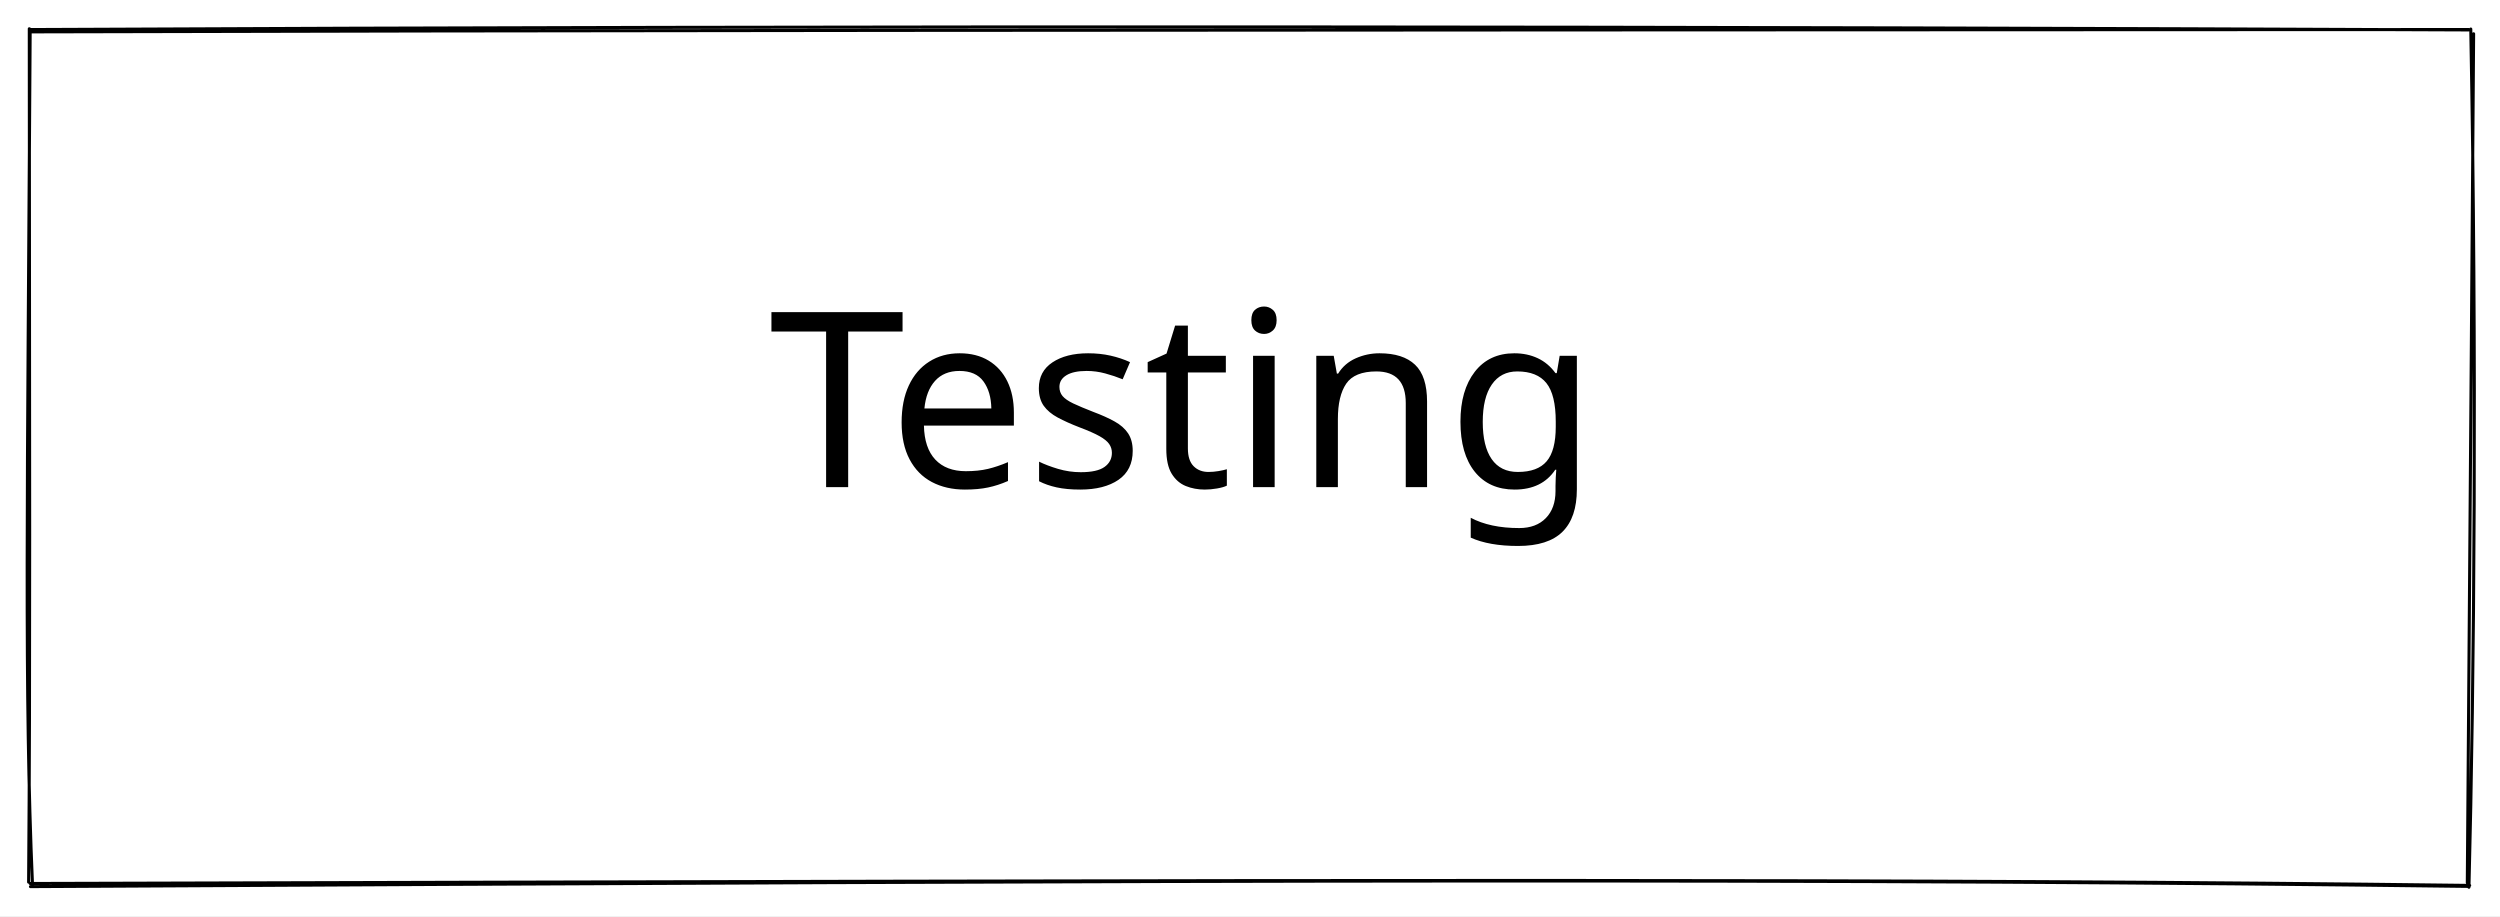
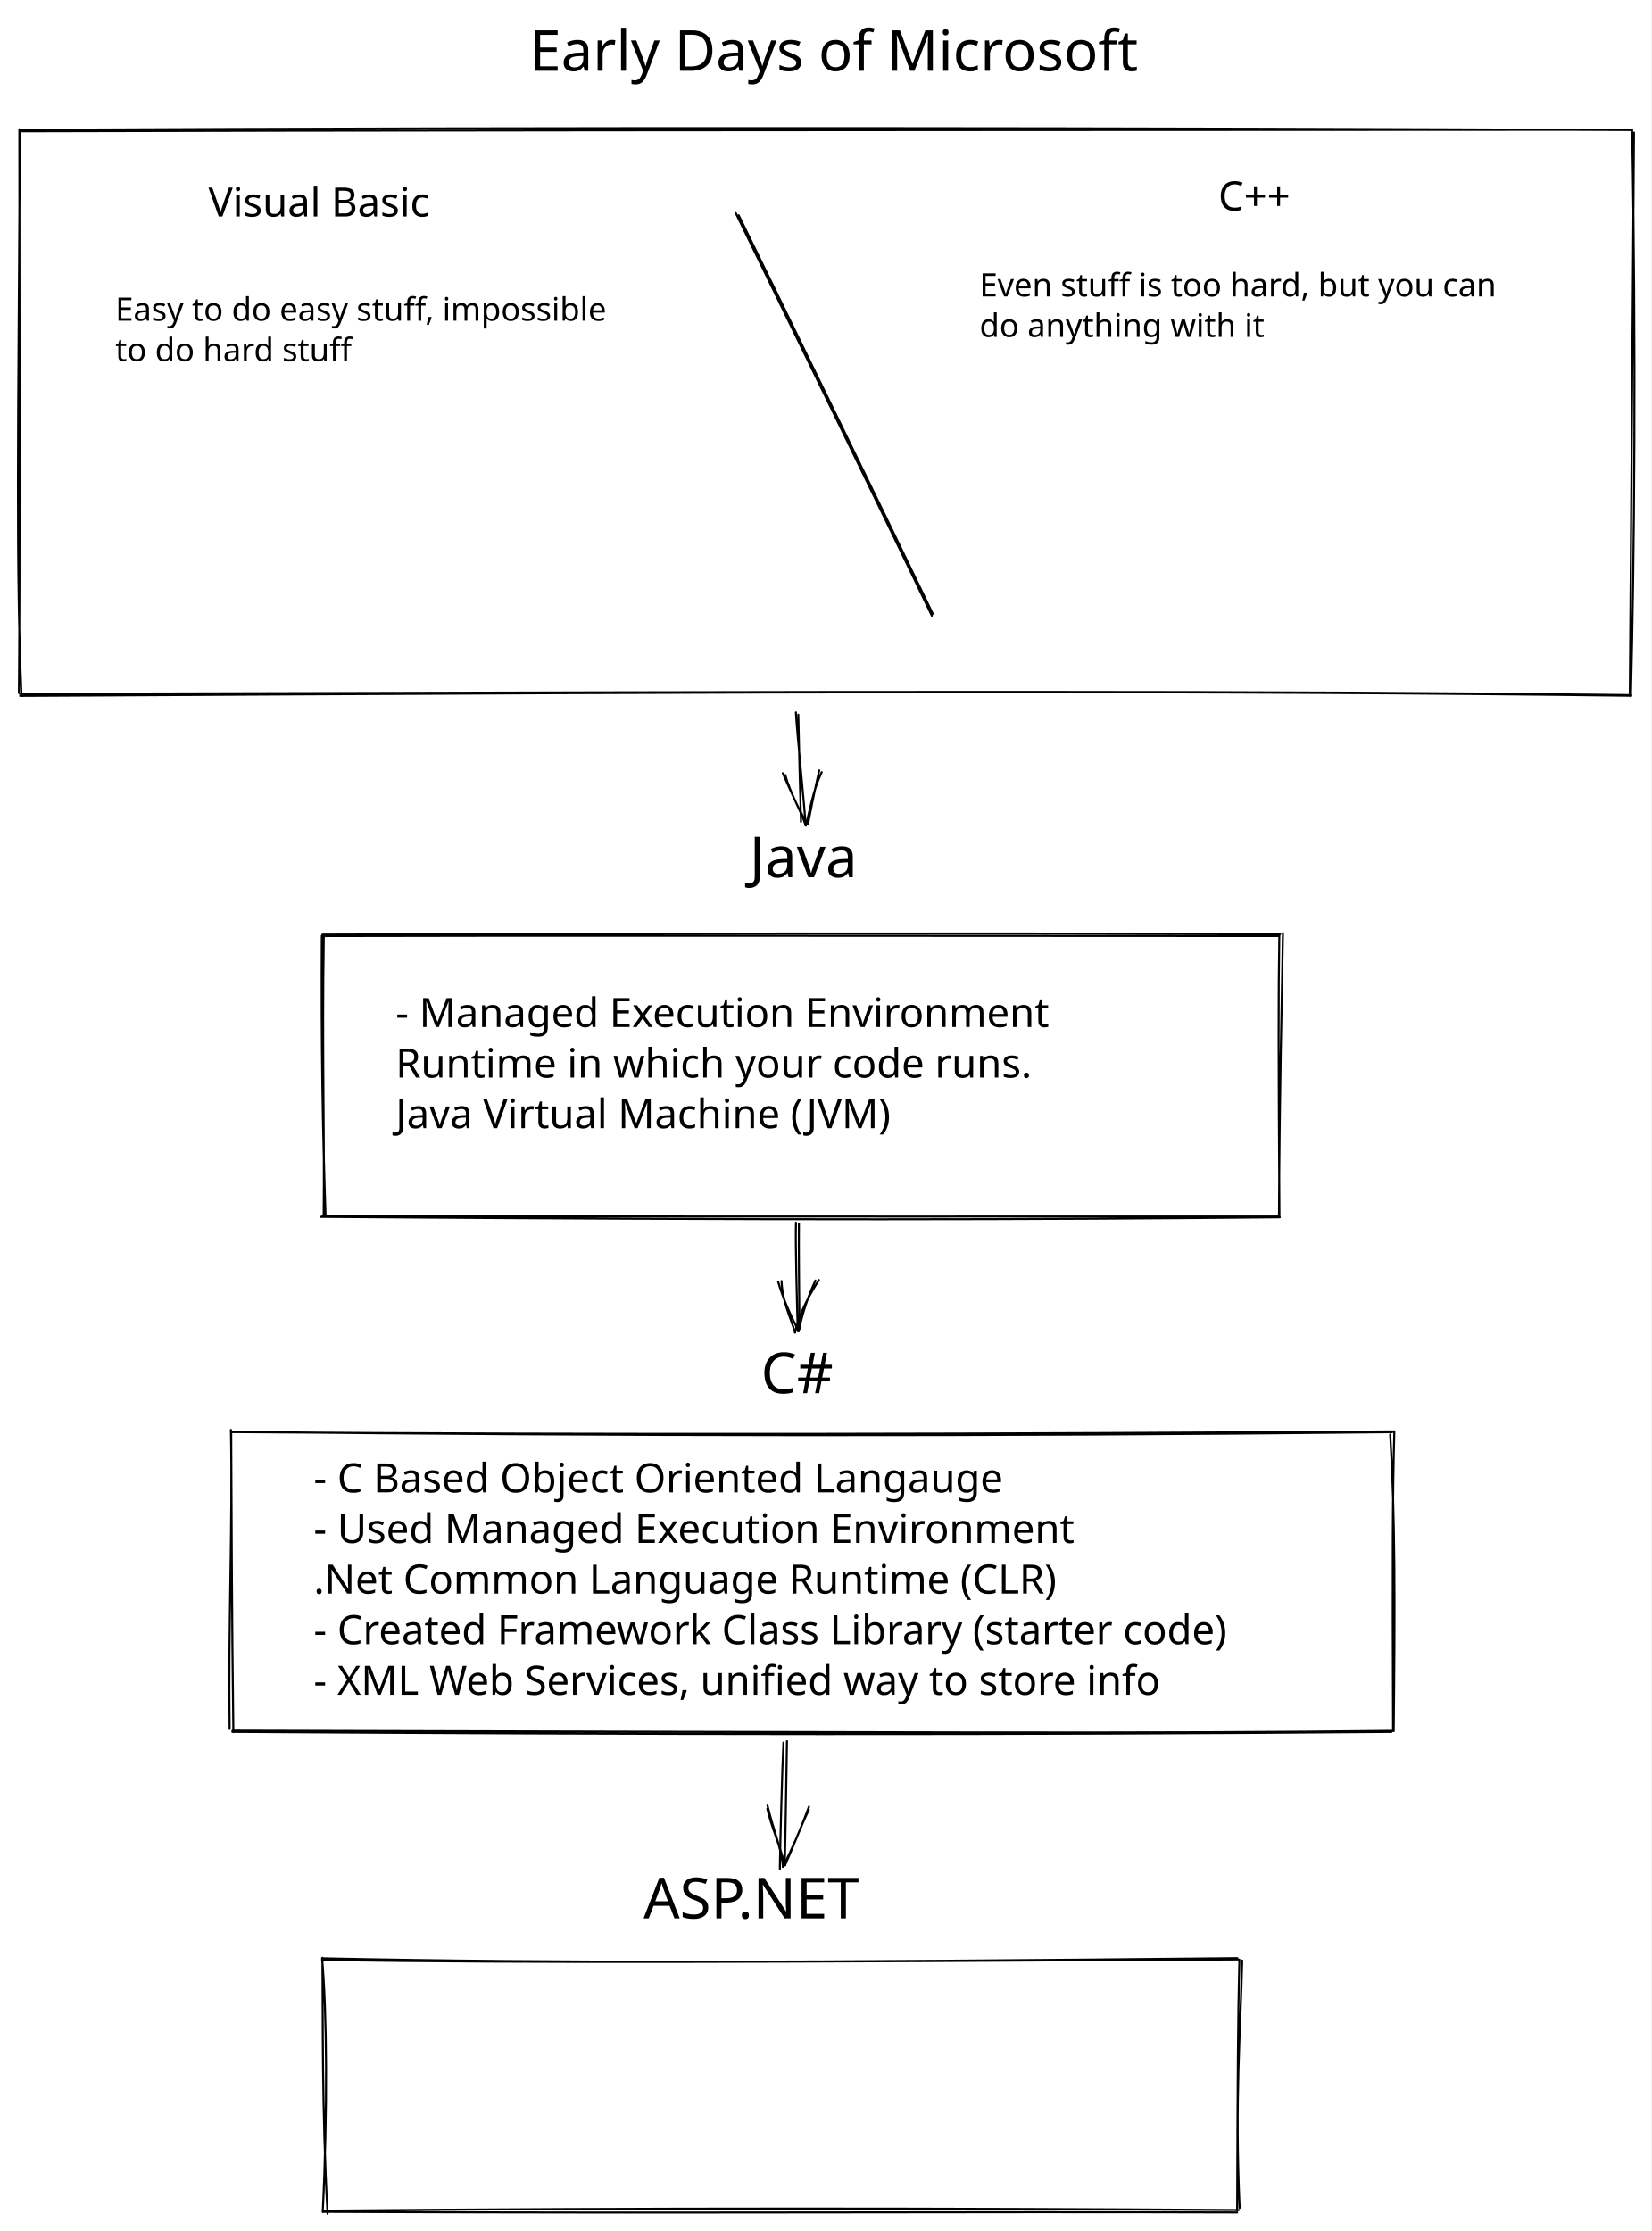
- <svg xmlns="http://www.w3.org/2000/svg" version="1.1" viewBox="0 0 816 299" width="816" height="299">
+ <svg xmlns="http://www.w3.org/2000/svg" version="1.1" viewBox="0 0 816 1102.5" width="816" height="1102.5">
  
-   eyJ2ZXJzaW9uIjoiMSIsImVuY29kaW5nIjoiYnN0cmluZyIsImNvbXByZXNzZWQiOnRydWUsImVuY29kZWQiOiJ4nM1U227UMFx1MDAxMH3vV6zS115y21xcVkJcYmgrXHUwMDE1aIXYXCIqXHUwMDEwXHUwMDBmJp5NrDh2ZDt7q/rv2M4qzi6LXHUwMDA0XHUwMDEyQuTBks/M+IzPXHUwMDFj5+lkMvHUplx1MDAwNW828WBdIEqwQCvvzOBLXHUwMDEwknCmQ6HdS96JwmZWSrVydnnZIFGDaikq4GJJZIeoVFx1MDAxZCb8ouDNJVHQyJdmvUdccrxoeYOVuHAk54CJ4qLnXHUwMDAyXG5ccjAl9elf9X4yebLrqDtcdTAwMDGFQqykYFx1MDAwYmxo1GB0XGLec2Z7jePMz7I4iodcdTAwMDRcIq80m1x1MDAwMqyjXHUwMDBi3TG4iIG85bWSV9v6hqzfb8P5XHUwMDFk+1h/aYQjXVx1MDAxMErnakN7IVBRdWLUklSC1/CZYFXpeHCAXHUwMDBmdZJrXHJcXJXgXVkxkHKvhreoIGpjMN9cdTAwMWbQXoPZxCFrc80oXHUwMDFk9qZcIlxm41x1MDAwM+43nGqxNfepbz/H/lx1MDAxZFx1MDAxNXWpW2B4yFFcdTAwMDIx2VwioUfi8la7W6V5MmBcdTAwMTWQslKGMM1cdTAwMWQhWHHTLPL9NFxmXHUwMDA33JC0t9hcdTAwMGX526E0XHUwMDE1XHUwMDEy7U5cdTAwMDJPms2oQdPb9cghrrhrMepHXHUwMDE5JImmmyZBkvvOXHKUsFpcdTAwMDdZR6nDeFG76Vv0+ey46Vx1MDAxNKzVMb/l2a/8XHUwMDE25Nl0mus1+W3DXT1mXHUwMDBi/EFcdTAwMDbN5i3+VL+Llv75I/vfXHKXpNme4aKR6H/bcOExw41b3Fx1MDAxOS5cZoM4j/Np9m9cdTAwMWRcdTAwMTdFcVx1MDAxYfyB49xkOVNzsjXiZv5cdTAwMWV6g1x1MDAxYUI3e8OxVtSdPoBUhJVjNSVoUnNK6u+lv6KkNG71KCz2bayI/lx1MDAwYlx1MDAwZmHFR1cvND3Sx4lbfHhcci5ISVx1MDAxOKJcdTAwMGZcdTAwMDet9E9Ir1YlXHUwMDBmte1cXGmNdEr/oPRcdTAwMThcYt5d1Fx1MDAxZOgtXHSsXv9shdOF/cyp9lmaXHUwMDA3XHUwMDAwZlxiT88nzz9cdTAwMDD7V8PnIn0=
+   eyJ2ZXJzaW9uIjoiMSIsImVuY29kaW5nIjoiYnN0cmluZyIsImNvbXByZXNzZWQiOnRydWUsImVuY29kZWQiOiJ4nN1baW/aylx1MDAxYf6eX2GlX3p0XHUwMDEyOvtS6eqqgSQn+56muT2qXHUwMDFjbMDF2MRcdTAwMGJLqv73O2NcdTAwMTJss1x1MDAxZKBcdTAwMTjR40hcdTAwMDF7ttczz/Mu81x1MDAwZT+2XGZjO+q37e2Pxrbdq5quY1x1MDAwNWZ3e0c/79hB6PieKkLJfejHQTWp2Yiidvjxw4eWXHUwMDE5NO2o7ZpVu9Rxwth0wyi2XHUwMDFjv1T1W1x1MDAxZpzIboX/1f/PzZb9n7bfsqKglFx1MDAwZbJrW07kXHUwMDA3g7Fs127ZXlx1MDAxNKre/6fuXHLjR/I/I11gVyPTq7t20iApylxiSEdcdTAwMWae+15cIiskXGZhXHUwMDAwXHUwMDAwXHUwMDFhVnDCilx1MDAxYS2yLVVaU1x1MDAxMttpiX603dmPwspL88Dpnb6gmzPvuvnYXG7SQWuO695EfXcwXHUwMDExZrVcdTAwMTFcdTAwMDdcdTAwMTmRwijwm/Znx4pcdTAwMWF68JHnw3ahr+YgbVx1MDAxNfhxveHZYZhr47fNqlx1MDAxM/X1M1x1MDAwMIZPXHUwMDA3c/DRSJ/01Fx1MDAxZMF8eK9bIERGxi77rppsNfY7kFxc6ehPZrVZV1wieNawTlx1MDAxNJhe2DZcdTAwMDO1JGm97utbccmGz1x1MDAxYbZTb0R6QC7TXHUwMDAx7WRyuVBcdTAwMTPPUTrzepD2kZUs8t+jU9Mwg/brXHUwMDE0bIf6JiOglm1/XHUwMDE0IVmUZJbvcG/Pr5/tXoeUWL3ooix7wXlz2FdcdTAwMGVSZlx1MDAxMPjd7WHJz9dvqWhx2zJcdTAwMDdAgYypl2GCQVx1MDAwZdNcdTAwMTdyXHUwMDFkr6lcbr3YddNnfrWZYit5+nNnMqQju1x1MDAxN01CM2RwXHUwMDFhnFx1MDAxMcBcdTAwMWNSiSCZXHUwMDFiz5VcdTAwMDdRsy5D2OpcdTAwMWZbd81cdTAwMTPcXHUwMDAxu1x1MDAwZt6m45likMczXHUwMDExJVpcdTAwMTiiIVx1MDAwMlx1MDAxM1x1MDAxME1HXHUwMDAxjdS0S1wiqVg9oleJuXRpfS+6cV5cdTAwMDa4yT09MFuO28+tTlx1MDAwMkYl6X2ix409M3Sq2Vx1MDAxOVxybTVyolFFrs0n16lr0G67di2P5shRqn5YXHUwMDFj+Zn3rypcdTAwMTlM1V1wZI2+i1x1MDAxZjh1xzPd20nyLEUnXHUwMDA05FQ6XHTBJCaIzc0muXtyLiwhr85a7je7JWO3hdubziZcYpBcdTAwMWOhXHUwMDEzLZBOWM7DJoiBkIRDwf7NdCr/+ecmsEiLMZM8iVhcdTAwMTPIM91cdTAwMTRcdTAwMTEpJCeUz2+JaIVd8vjhzGF2s/69Vlx1MDAwZlx1MDAwZr5E7qZzh0uUp1x1MDAwZWOFXHUwMDExR9Jx4kApRpkjsEBcZlOwOG9cdTAwMTJZ1s2bMDKDaM/xLMerjzaxPWtKiWuGUdlvtZxIiXHpO140WiPp95P24Vx1MDAxYbY5xlx1MDAwMNXz1LK27i7vSabfjFx1MDAxNFx1MDAwMMnN8PvfO1x1MDAxM2uni6YvtVxcaYOt7OeiZivjZozGNJIjSiTC81OPmY3DXHUwMDEwfTu+XHUwMDBincfKt7uno/tzq7vp1CNcIn1B3Vx1MDAwMoPiglx1MDAxYcTS6Vx1MDAxZXKPpPK8XHUwMDE5LcVcdTAwMDGMIaCpJL+N0YIs93SG0do3w75cdTAwMTH5huVcdTAwMWK2/qqi+lptx3BabT9cZp0n1/7qXHJK1Vx1MDAxYlmD0olGLlx1MDAwM9B1XHUwMDE4uWXEXoqaUEzfb+CSKL9cdTAwMDZLMDc3r45P4FmPXlx1MDAxZnZcdTAwMDX6cvO9Jbv9XHUwMDEwbTo3JYQ5bqKMmVxcOTcln4ubXGJwglx1MDAxMVjGMP5G3OzY3lx1MDAwMLuGXHUwMDEzKrRcdTAwMGbQvGM8xZHR92OjanrGV0+B3PT6UUNcdTAwMTlWo+tEXHLDiTaCoUtcdTAwMGK/XHUwMDE0T8VU51VCKrjm6twsleB4L6xcdTAwMWM/n9bLL6TZsFx1MDAxYVx1MDAxN4/795vOUsbycVx1MDAxZmSyyLiPTNhGweOBXHUwMDFmXHUwMDAxQECIfkeeXCIxN0/NwO1cdTAwMWJcdTAwMTWzXHUwMDFmXHUwMDFhfs04c6qBXHUwMDFm+rXJLMxcdTAwMDTHOVx1MDAxNlbVa9lBIZZysnAzWTbYLp1AM1xm+DSecVxuXHUwMDE4YZSLuXk2e/92Q3kmXHUwMDEwKElcdTAwMDZcdKaIUIlJ3m+lXHUwMDEwlVx1MDAwNENcdTAwMWNxXCIl5lx1MDAxOU9z5ZayxJlCuppxjIVcdTAwMDR4QjxJVVx1MDAxZFxiJUNcdTAwMDJjqajIR+mpVkxcdTAwMDBcdTAwMTXWL7Fvv3x4yZVLRTKbVMuHl2lK4C2pdDRHWifhczXWUoJcdTAwMTKgWC1cdTAwMTPmav6YiudSzuu5MNvafOTWk3PyWuFnNvz8Z5luyVx1MDAxNW60T3bZ8beeXHT5w83LYXw/RSZcdTAwMDRcdTAwMDGiXHUwMDE4IKmjXHUwMDBmQPCYTKhEdFx1MDAwNclcdTAwMTjjQNm3cZlWXHUwMDFjUo8qhJVG1VORrK8xXGanvW1lP6dpspm5xOyG5Ig2o1hcdTAwMDCOiJxfm912bo9R65GdmI9PodtvxJX4Ktx0bUYzM6BbMFScb0/4XHUwMDEwyZk9LyxKMntl4v7XVIxaeU7VeqzehVx1MDAxOGJptcnFnVn9upXT89PuZb1cdTAwMDfrlUajf9++OuxcdTAwMDXz9ftcdTAwMDb46apcdTAwMTUpJYZcdTAwMTdRrUv52lx1MDAxME2lXHJcdTAwMTTK5jFK4Vx1MDAwMryZqVx1MDAxOTeUN1xcZJOUieUv0NZzOE6ccWdcdTAwMWIrJYrVX1x1MDAwMUmWgojyz4CGQv3BXHUwMDA1XHUwMDAw/Wue/LHZMTfDbU8kWYqd2eNcdTAwMTmj7Fx1MDAwNGpalTFdYDf5pPZcYp5cdTAwMWXuji7sL1x1MDAxZa2Q29rL573bTWensmIj7GREjoy+wliYTrBrfPxIgfJskJRrjoWVSeA4s95FJ0F3jTPTM+u2Zez37GpcdTAwMWMp9Fx1MDAxOftex1x0fE9L+9XTta9jL3JatuF4RrfhVFx1MDAxYnpDKDCqvmVcdTAwMWJB7IWlQS1NXHUwMDAx495cdFwifSjgTGFLMcd4f3x/9sdEirL1plnX86K/4NsyME1ccjBAXHUwMDE51mch5tZcdTAwMDLkXHUwMDFiuLxcdTAwMTPX8vC6eXAo7p+fXyrB86ZrXHUwMDAxSvLpXFzBeGE6gE70bclYPldcdTAwMTJcdTAwMDYhXHUwMDE0XHUwMDA1XHUwMDFjlJulXHUwMDAyeC7GL8wrRNNcdTAwMDCnJVx1MDAwMDybSfsnwFx1MDAxZFx1MDAxZn7qVf5yWMW8/IJuiM9rjYeNT2JcboDzgEO4MMCRuVxcQshcdTAwMTCgKrouwubM8lx0i1xyciBdgUWb2ycsv1vIIyzqVM+75bxBXGamslx1MDAxMlx1MDAxMs4h5niBI3H78UFcdTAwMTld7LXbXHUwMDE3T+DLs919eDnf3fj8JVx1MDAxNSN2gFx1MDAxN+dcdTAwMGJcdTAwMTI54UBcdTAwMWOccFwiXHUwMDBlcMxcdTAwMThcdTAwMTF8zbtcdTAwMWHth5MzfHlcdTAwMTVy5/o23INcdTAwMDR+7sVoVcTUmVx1MDAxZZTa2OJdzbI+K6o8sIun78pcdTAwMTUyLlx1MDAwMkeHY5ZxqoBgxnX7q7dr3OlcbnO4aqVzOzL0lqkq1O1j1WDov70vn17/oXsrXHUwMDA3tn5n4yAwW3bXXHUwMDBmmkbZNcPQOHWeXHUwMDAyM+hcdTAwMWLvk21Ve+DjJS1cdTAwMWXOTo3P9pNxY1x1MDAwN1x1MDAxZKdqhztG7Dk1R/XRNZMjXGZh5Fx1MDAwN9pDrPmTT1x1MDAwZq75+OC/b1Zn6s2pmS5Eplx1MDAxZvygRFxirNTK/IpztkHcUMUpXHUwMDEwLHFcdTAwMDGI1Md3JcH5VFx1MDAxN2cov3NbmFJcdTAwMDUlwIRU3pU+kE+gJFx1MDAxM3xtSkogc0E4to9cZilcIjryWUbl/kK2XHUwMDBicSjxUjtYc2a7ZudcdTAwMWSMXFxmSU0h4lxiXHUwMDAxocArcWbz33hLLcHcmlxuwfBrjVx1MDAwNfNds1x1MDAxZPiMVLtKLC6kmitcZoFaIUaypyxfpWJjQvxOXHSu6fjV1zhy0/62sp+LJ+unnomBXGJgpCi9wFx1MDAxNsBsz2FTNVx1MDAxOMxvXHUwMDAzKoSBkcFXmJFcdTAwMWbXSixcdTAwMTNcdTAwMDC+OX6MXHUwMDAyzPAy6axf0ELLu2ZzaqHZkUFeXHUwMDBiUcqBcoBcdTAwMTmkUP9cXIVnar0qoXG+r+30eKGaYFx1MDAxN2WrXHUwMDBmdeuvnlx1MDAxZs9Y5jFXhUuOJZ4/XHUwMDFkd/HSdY5cdTAwMDLvuVmv+qhtXHUwMDFl3e3edVx1MDAwZTed55yM8lxcoEJ/RDiB61x1MDAxM3ZfOFx1MDAxMkByztd6gpxcdTAwMGKExVx1MDAxYU+/fbq5LJ3v305cZl7WvEnyJspMXHUwMDEyzdw1J1OZJKmy3Vx1MDAwMi5wvI22O/f35k3YeTrq3p1X9p6fw1a86UyiXCL/63JlN4rLa1x1MDAxMzqBR1x1MDAxMI277oxCzjhcXO9PMfSP2lEmxpt333zrVf1vm+32TaS6XHUwMDFjmk0ltWO9XHUwMDEyLO1mu+PY3b3xqXtXSy6N5lx1MDAwNMtcdTAwMWExtpb5x8+tn/9cdTAwMDeocsTNIn0=
  <defs>
    <style>
      @font-face {
        font-family: "Virgil";
        src: url("https://unpkg.com/@excalidraw/excalidraw@0.12.0-32d8221/dist/excalidraw-assets/Virgil.woff2");
      }
      @font-face {
        font-family: "Cascadia";
        src: url("https://unpkg.com/@excalidraw/excalidraw@0.12.0-32d8221/dist/excalidraw-assets/Cascadia.woff2");
      }
    </style>
  </defs>
-   <rect x="0" y="0" width="816" height="299" fill="#ffffff" />
-   <g stroke-linecap="round" transform="translate(10 10) rotate(0 398 139.5)">
+   <rect x="0" y="0" width="816" height="1102.5" fill="#ffffff" />
+   <g stroke-linecap="round" transform="translate(10 64.5) rotate(0 398 139.5)">
    <path d="M0.36 0.4 C164.84 -0.06, 331.27 -0.18, 795.77 -0.36 M-0.37 -0.35 C277.05 -1.72, 554.03 -1.32, 795.73 -0.23 M797.39 1.03 C796.94 60.19, 796.54 122.33, 795.33 278.14 M796.46 -0.52 C798.49 106.12, 797.59 212.87, 795.86 279.6 M796.1 279 C617.5 276.76, 437.46 277.13, -0.16 278.37 M795.91 279.32 C592.63 276.71, 389.49 277.21, -0.06 279.39 M-0.66 277.92 C-0.1 208.04, -0.38 138.35, -0.44 -0.61 M0.6 278.65 C-2.09 216.24, -1.07 154.2, -0.15 -0.47" stroke="#000000" stroke-width="1" fill="none" />
  </g>
-   <g transform="translate(251 89) rotate(0 148 50)">
-     <text x="0" y="70" font-family="Virgil, Segoe UI Emoji" font-size="80px" fill="#000000" text-anchor="start" style="white-space: pre;" direction="ltr">Testing</text>
+   <g transform="translate(103 89) rotate(0 60 12.5)">
+     <text x="0" y="18" font-family="Virgil, Segoe UI Emoji" font-size="20px" fill="#000000" text-anchor="start" style="white-space: pre;" direction="ltr">Visual Basic</text>
+   </g>
+   <g transform="translate(602 86) rotate(0 19.5 12.5)">
+     <text x="0" y="18" font-family="Virgil, Segoe UI Emoji" font-size="20px" fill="#000000" text-anchor="start" style="white-space: pre;" direction="ltr">C++</text>
+   </g>
+   <g stroke-linecap="round">
+     <g transform="translate(365 106.5) rotate(0 47.5 99)">
+       <path d="M0 -0.11 C16.09 32.57, 80.16 163.98, 95.9 196.83 M-1.45 -1.22 C14.61 31.5, 79.62 164.58, 95.43 197.76" stroke="#000000" stroke-width="1" fill="none" />
+     </g>
+   </g>
+   <g transform="translate(57 144.5) rotate(0 134 20)">
+     <text x="0" y="14" font-family="Virgil, Segoe UI Emoji" font-size="16px" fill="#000000" text-anchor="start" style="white-space: pre;" direction="ltr">Easy to do easy stuff, impossible</text>
+     <text x="0" y="34" font-family="Virgil, Segoe UI Emoji" font-size="16px" fill="#000000" text-anchor="start" style="white-space: pre;" direction="ltr">to do hard stuff</text>
+   </g>
+   <g transform="translate(484 132.5) rotate(0 148.5 20)">
+     <text x="0" y="14" font-family="Virgil, Segoe UI Emoji" font-size="16px" fill="#000000" text-anchor="start" style="white-space: pre;" direction="ltr">Even stuff is too hard, but you can </text>
+     <text x="0" y="34" font-family="Virgil, Segoe UI Emoji" font-size="16px" fill="#000000" text-anchor="start" style="white-space: pre;" direction="ltr">do anything with it</text>
+   </g>
+   <g transform="translate(242 10) rotate(0 170 17.5)">
+     <text x="170" y="25" font-family="Virgil, Segoe UI Emoji" font-size="28px" fill="#000000" text-anchor="middle" style="white-space: pre;" direction="ltr">Early Days of Microsoft</text>
+   </g>
+   <g stroke-linecap="round">
+     <g transform="translate(393.9614 353.3627) rotate(0 1.380342 26.35598)">
+       <path d="M0.5 -0.17 C0.63 8.73, 1.52 43.87, 1.83 52.75 M-0.69 -1.31 C-0.29 7.86, 3.71 45.6, 4.06 54.31" stroke="#000000" stroke-width="1" fill="none" />
+     </g>
+     <g transform="translate(393.9614 353.3627) rotate(0 1.380342 26.35598)">
+       <path d="M-7.16 28.75 C-2.68 38.94, 2.18 50.11, 5.32 53.74 M-5.94 29.63 C-3.45 38.77, 2.23 48.18, 4.15 54.6" stroke="#000000" stroke-width="1" fill="none" />
+     </g>
+     <g transform="translate(393.9614 353.3627) rotate(0 1.380342 26.35598)">
+       <path d="M10.84 27.34 C8.31 38.16, 6.15 49.87, 5.32 53.74 M12.06 28.23 C7.5 37.89, 6.13 47.85, 4.15 54.6" stroke="#000000" stroke-width="1" fill="none" />
+     </g>
+   </g>
+   <g stroke-linecap="round" transform="translate(159 462.5) rotate(0 236.5 69.5)">
+     <path d="M0.31 -0.65 C159.73 -1.2, 321.46 -1.48, 473.56 -0.86 M0.02 0.07 C113.46 -0.22, 226.76 -0.03, 472.7 0.06 M474.92 -1.4 C474.34 35.96, 473.25 75.48, 472.97 138.48 M473.14 -0.69 C472.63 29.66, 472.67 58.22, 473.2 138.35 M473.4 139.06 C349.86 140.26, 227.62 140.56, -0.59 138.85 M473.22 138.66 C359.41 138.72, 246.35 138.7, 0.24 138.6 M1.86 138.3 C0.43 95.76, -0.3 53.77, 0.02 -0.05 M0.93 138.28 C1.4 96.72, 0.1 57.08, 1 -0.38" stroke="#000000" stroke-width="1" fill="none" />
+   </g>
+   <g transform="translate(361.5 408.5) rotate(0 35.5 17.5)">
+     <text x="35.5" y="25" font-family="Virgil, Segoe UI Emoji" font-size="28px" fill="#000000" text-anchor="middle" style="white-space: pre;" direction="ltr">Java</text>
+   </g>
+   <g transform="translate(195.5 489.5) rotate(0 176.5 37.5)">
+     <text x="0" y="18" font-family="Virgil, Segoe UI Emoji" font-size="20px" fill="#000000" text-anchor="start" style="white-space: pre;" direction="ltr">- Managed Execution Environment</text>
+     <text x="0" y="43" font-family="Virgil, Segoe UI Emoji" font-size="20px" fill="#000000" text-anchor="start" style="white-space: pre;" direction="ltr">    Runtime in which your code runs.</text>
+     <text x="0" y="68" font-family="Virgil, Segoe UI Emoji" font-size="20px" fill="#000000" text-anchor="start" style="white-space: pre;" direction="ltr">    Java Virtual Machine (JVM)</text>
+   </g>
+   <g stroke-linecap="round" transform="translate(115 707.5) rotate(0 286.5 74)">
+     <path d="M-0.77 0.2 C190.22 1.67, 380.83 1.17, 573.61 -0.15 M-0.26 0.06 C186.48 2.12, 373.03 2.37, 572.9 0.24 M571.92 1.37 C574.37 40.89, 574.33 84.5, 573.66 147.99 M573.97 -0.2 C573.12 30.82, 573 59.55, 573.35 147.93 M572.53 148.38 C385.42 149.93, 199.7 149.67, -0.2 148.36 M573.21 147.84 C456.61 149.25, 339.92 148.59, -0.13 147.75 M-1.53 146.91 C-2.25 95.55, 0.05 45.16, -0.9 -0.9 M0.31 148.47 C-0.46 90.84, -0.57 32.74, -0.76 0.43" stroke="#000000" stroke-width="1" fill="none" />
+   </g>
+   <g transform="translate(376 663.5) rotate(0 20.5 17.5)">
+     <text x="0" y="25" font-family="Virgil, Segoe UI Emoji" font-size="28px" fill="#000000" text-anchor="start" style="white-space: pre;" direction="ltr">C#</text>
+   </g>
+   <g transform="translate(155 719.5) rotate(0 249.5 62.5)">
+     <text x="0" y="18" font-family="Virgil, Segoe UI Emoji" font-size="20px" fill="#000000" text-anchor="start" style="white-space: pre;" direction="ltr">- C Based Object Oriented Langauge</text>
+     <text x="0" y="43" font-family="Virgil, Segoe UI Emoji" font-size="20px" fill="#000000" text-anchor="start" style="white-space: pre;" direction="ltr">- Used Managed Execution Environment</text>
+     <text x="0" y="68" font-family="Virgil, Segoe UI Emoji" font-size="20px" fill="#000000" text-anchor="start" style="white-space: pre;" direction="ltr">    .Net Common Language Runtime (CLR)</text>
+     <text x="0" y="93" font-family="Virgil, Segoe UI Emoji" font-size="20px" fill="#000000" text-anchor="start" style="white-space: pre;" direction="ltr">- Created Framework Class Library (starter code)</text>
+     <text x="0" y="118" font-family="Virgil, Segoe UI Emoji" font-size="20px" fill="#000000" text-anchor="start" style="white-space: pre;" direction="ltr">- XML Web Services, unified way to store info</text>
+   </g>
+   <g stroke-linecap="round">
+     <g transform="translate(394.7805 603.5) rotate(0 0.03449017 27)">
+       <path d="M-0.01 1.16 C-0.16 10.22, 0.15 44.51, 0.27 53.2 M-1.47 0.72 C-1.86 10.02, -0.86 45.4, -0.58 54.32" stroke="#000000" stroke-width="1" fill="none" />
+     </g>
+     <g transform="translate(394.7805 603.5) rotate(0 0.03449017 27)">
+       <path d="M-8.6 29.55 C-8.15 40.21, -4.01 47.7, -1.93 55.01 M-10.31 29.81 C-7.95 38.24, -4.02 46.59, -0.16 54.34" stroke="#000000" stroke-width="1" fill="none" />
+     </g>
+     <g transform="translate(394.7805 603.5) rotate(0 0.03449017 27)">
+       <path d="M9.86 29.03 C2.96 39.89, -0.24 47.59, -1.93 55.01 M8.15 29.29 C4.06 37.95, 1.54 46.48, -0.16 54.34" stroke="#000000" stroke-width="1" fill="none" />
+     </g>
+   </g>
+   <g stroke-linecap="round">
+     <g transform="translate(388 860.5) rotate(0 -1 31.5)">
+       <path d="M-0.88 0.63 C-1.45 11.09, -2.56 52.78, -2.66 63.26 M0.86 -0.08 C0.62 9.96, 0.17 51.02, -0.3 61.28" stroke="#000000" stroke-width="1" fill="none" />
+     </g>
+     <g transform="translate(388 860.5) rotate(0 -1 31.5)">
+       <path d="M-8.77 31.73 C-5.8 44.13, -1.92 52.58, -1.13 62.05 M-8.85 33.34 C-6.88 42.23, -3.21 49.86, -0.07 61.23" stroke="#000000" stroke-width="1" fill="none" />
+     </g>
+     <g transform="translate(388 860.5) rotate(0 -1 31.5)">
+       <path d="M11.75 32.26 C7.25 44.32, 3.67 52.57, -1.13 62.05 M11.67 33.88 C7.39 42.7, 4.81 50.17, -0.07 61.23" stroke="#000000" stroke-width="1" fill="none" />
+     </g>
+   </g>
+   <g transform="translate(318 923) rotate(0 61 17.5)">
+     <text x="0" y="25" font-family="Virgil, Segoe UI Emoji" font-size="28px" fill="#000000" text-anchor="start" style="white-space: pre;" direction="ltr">ASP.NET</text>
+   </g>
+   <g stroke-linecap="round" transform="translate(160 968.5) rotate(0 226 62)">
+     <path d="M-0.35 -0.74 C118.27 1.77, 238.45 1.34, 451.42 -0.83 M-0.11 0.12 C104.57 1.64, 209.69 1.21, 451.77 -0.18 M453.8 0.36 C453 35.23, 450.08 68.73, 452.53 122.6 M452.4 -0.11 C451.69 27.93, 451.51 58.5, 451.3 123.89 M451.31 124.85 C316.98 124.39, 181.31 125.36, -0.24 124.56 M452.13 123.65 C306.7 122.73, 161.69 122.5, 0.33 123.96 M1.84 125.49 C-0.98 73.84, -0.4 27.61, -0.68 -1 M-0.53 124.64 C1.91 75.16, 1.51 24.64, -0.87 -0.72" stroke="#000000" stroke-width="1" fill="none" />
  </g>
</svg>
